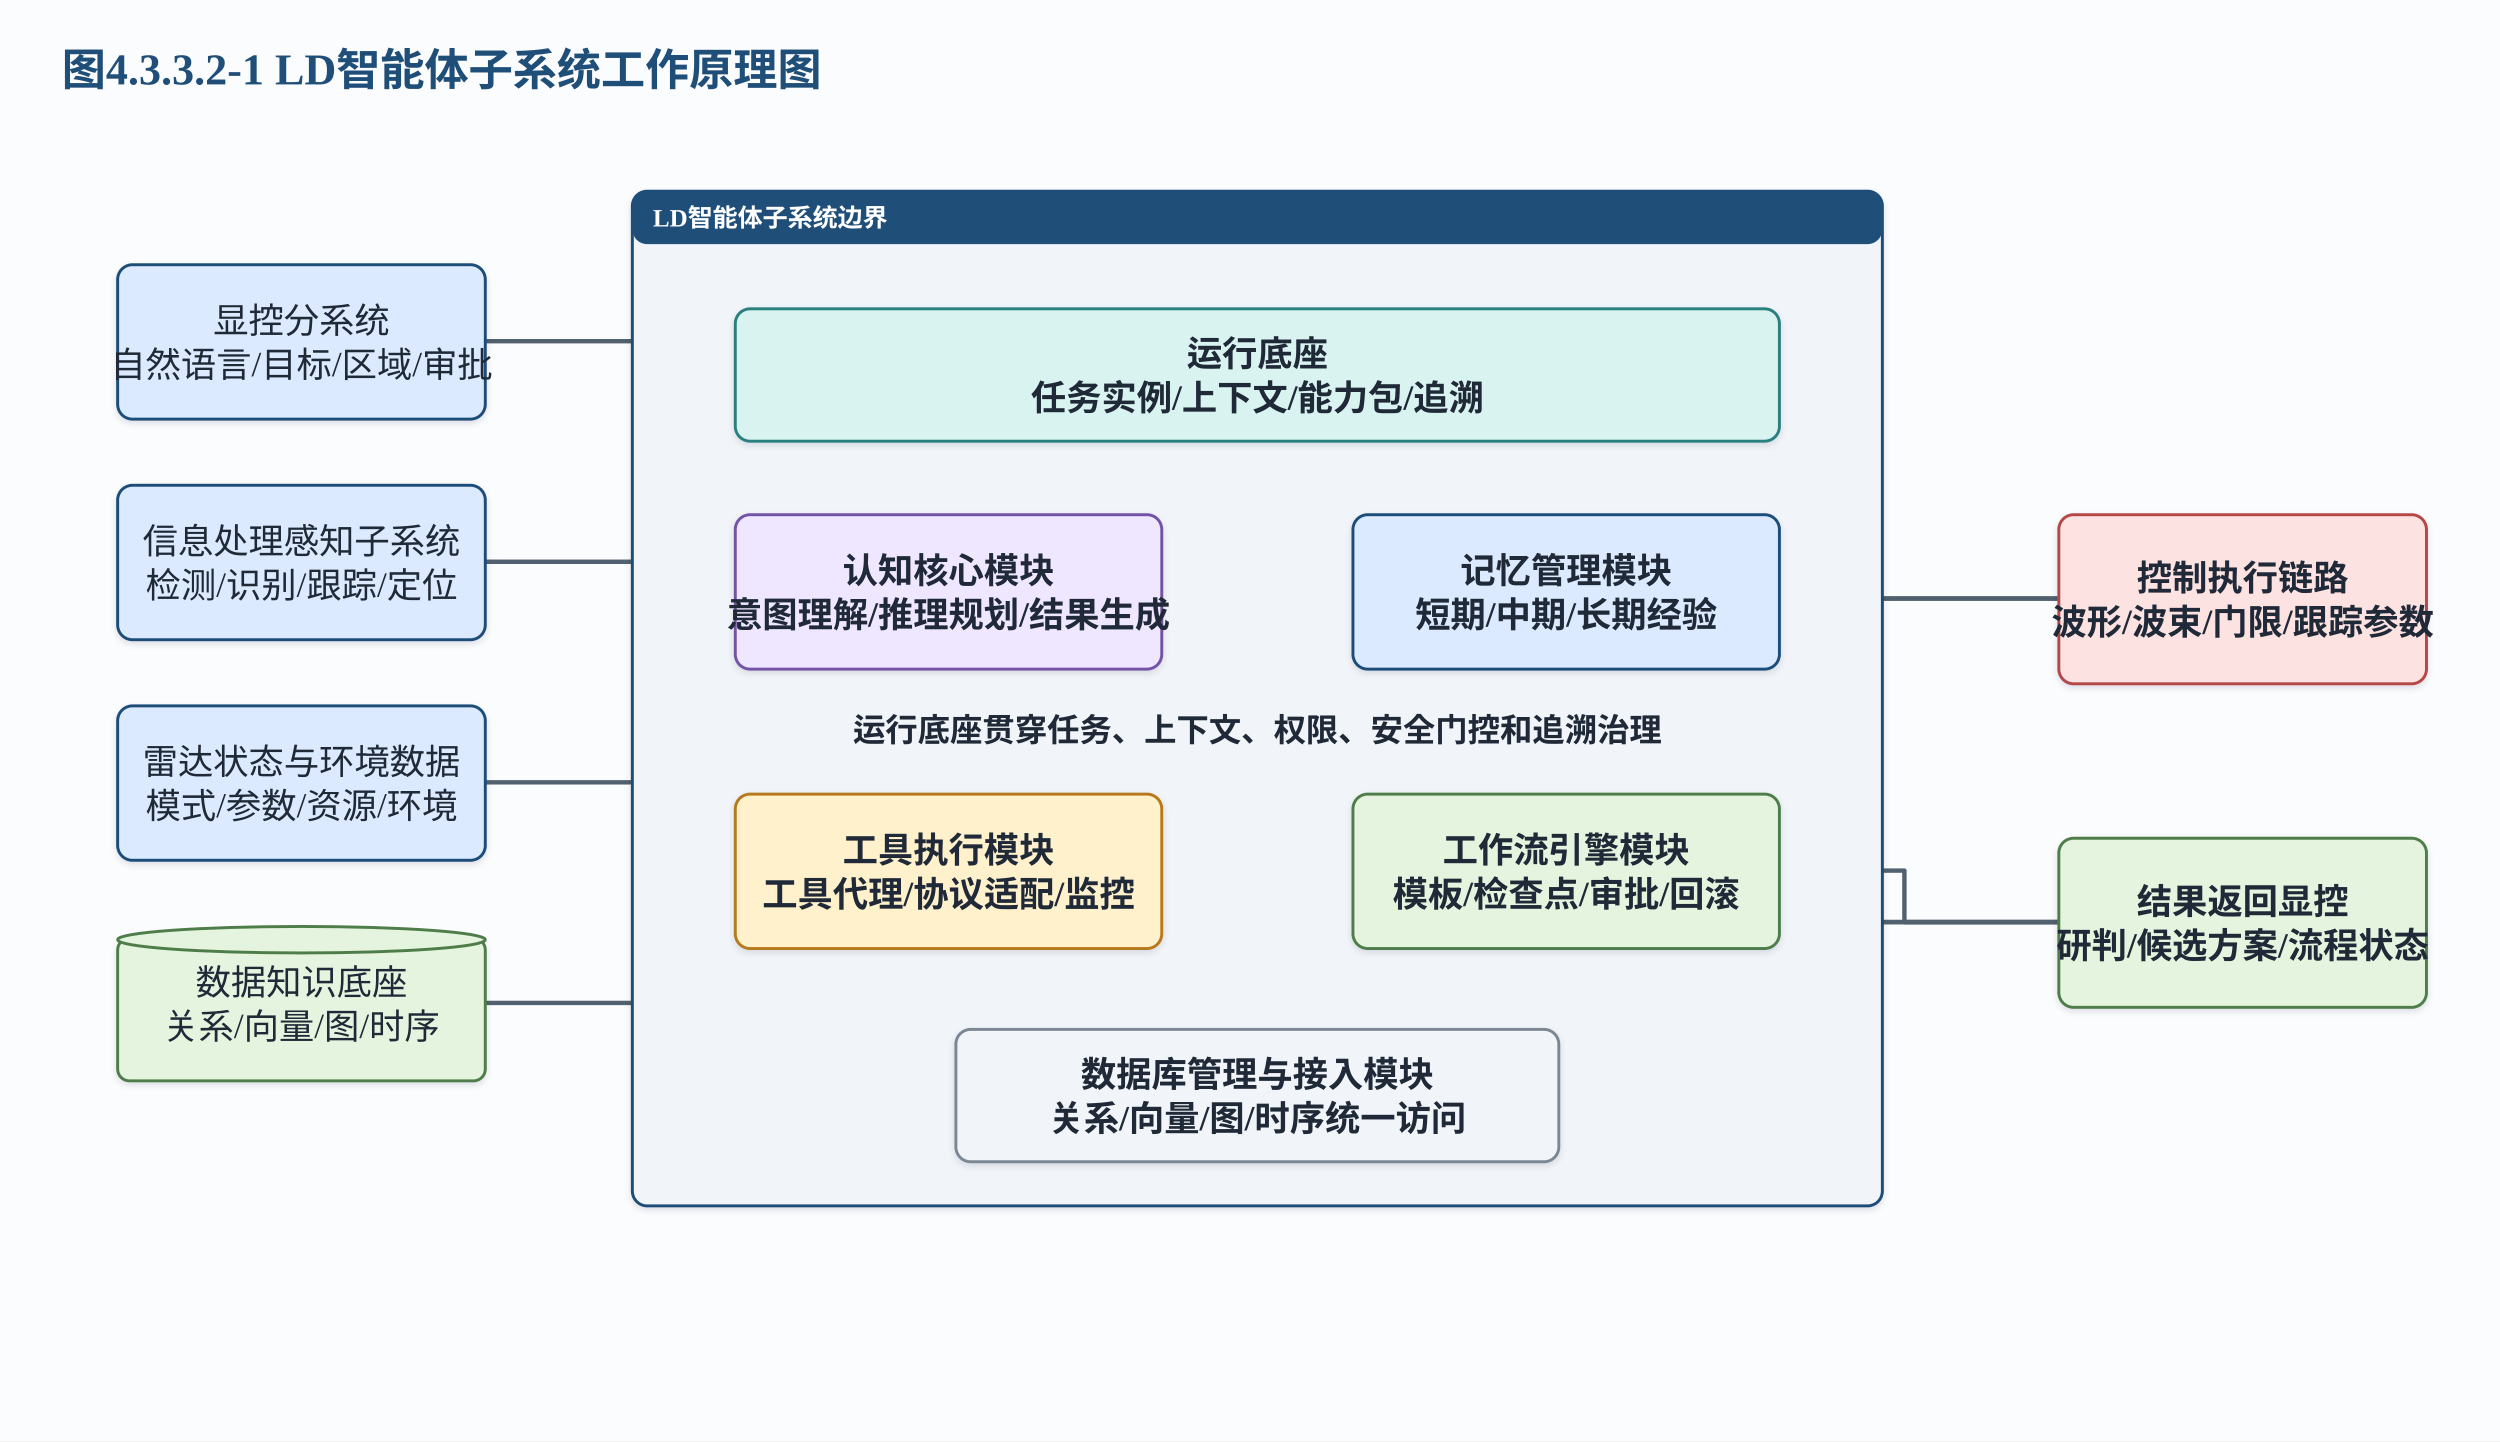
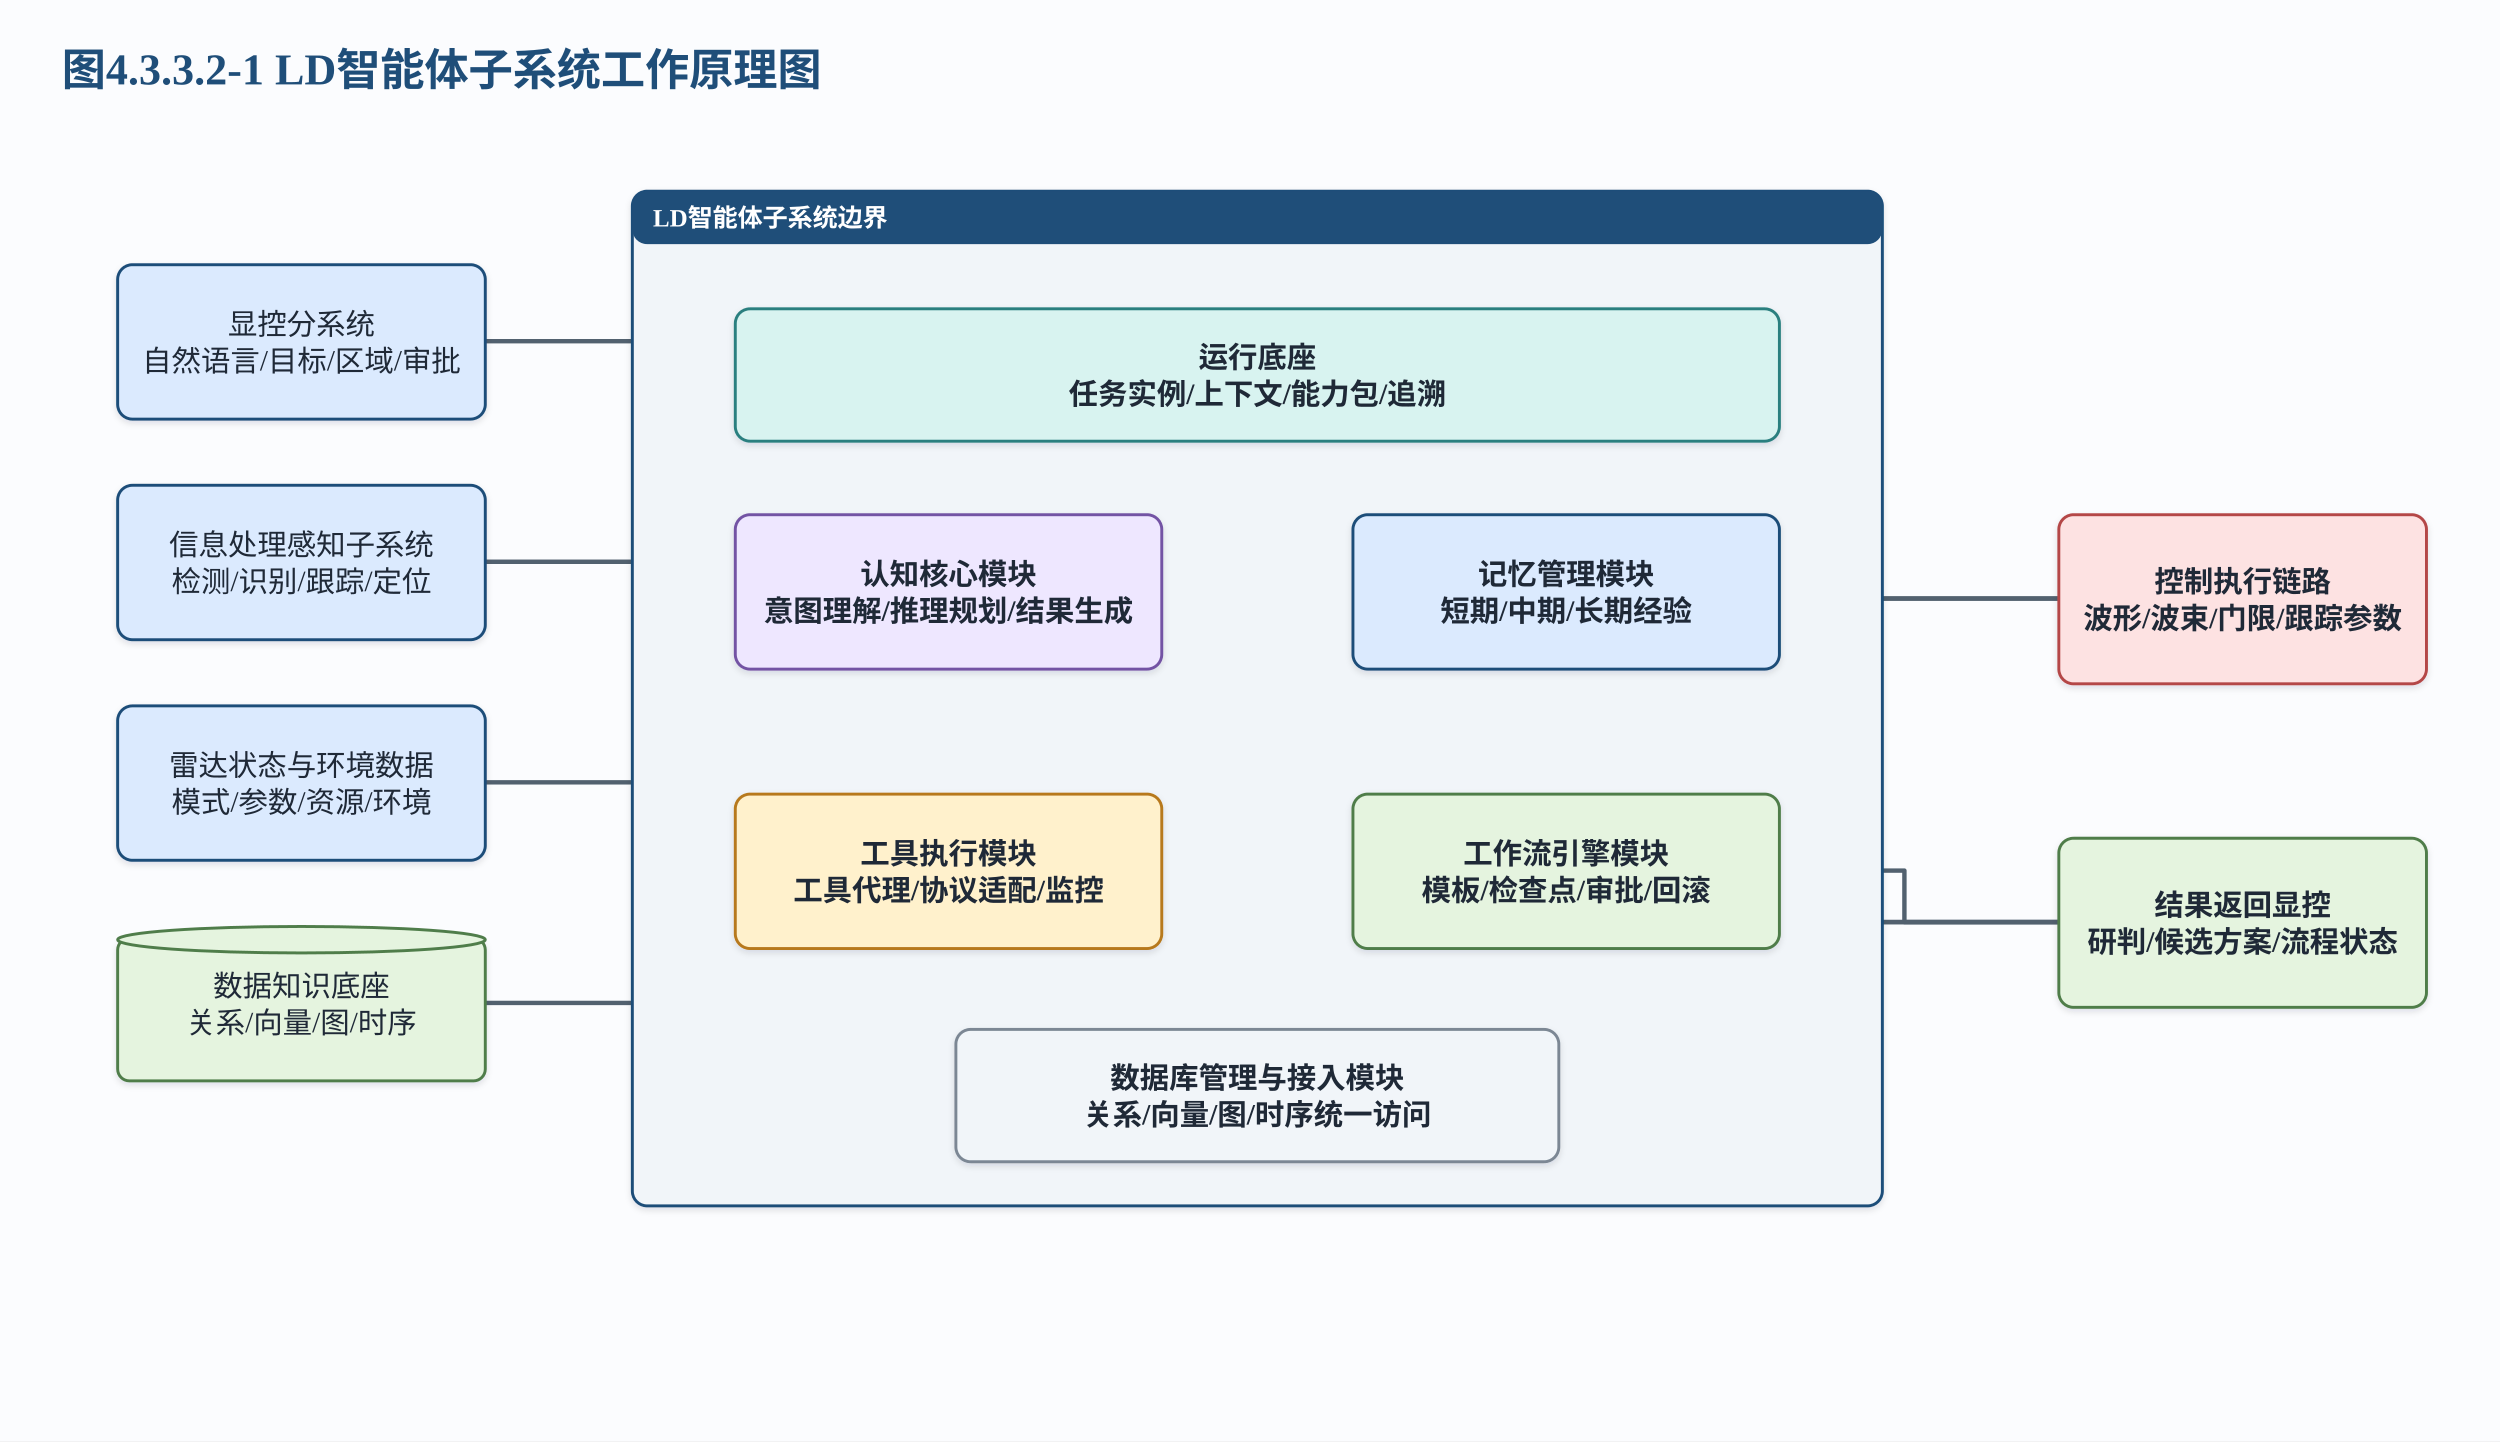
<svg xmlns="http://www.w3.org/2000/svg" width="1700" height="980" viewBox="0 0 1700 980">
  <defs>
    <marker id="arrow" markerWidth="10" markerHeight="10" refX="9" refY="3" orient="auto" markerUnits="strokeWidth">
      <path d="M0,0 L0,6 L9,3 z" fill="#52616f" />
    </marker>
    <filter id="shadow" x="-10%" y="-10%" width="120%" height="130%">
      <feDropShadow dx="0" dy="2" stdDeviation="2" flood-color="#1f2937" flood-opacity="0.12" />
    </filter>
  </defs>
  <rect width="100%" height="100%" fill="#fbfcfe" />
  <text x="42" y="58" font-size="30" font-weight="700" fill="#1f4e79">图4.3.3.2-1 LD智能体子系统工作原理图</text>
  <path d="M 80,232 L 530,232 L 530,255 L 1210,255" fill="none" stroke="#52616f" stroke-width="3" stroke-linejoin="round" marker-end="url(#arrow)" />
  <path d="M 80,382 L 530,382 L 530,255 L 1210,255" fill="none" stroke="#52616f" stroke-width="3" stroke-linejoin="round" marker-end="url(#arrow)" />
  <path d="M 80,532 L 530,532 L 530,255 L 1210,255" fill="none" stroke="#52616f" stroke-width="3" stroke-linejoin="round" marker-end="url(#arrow)" />
  <path d="M 80,682 L 530,682 L 530,745 L 1060,745" fill="none" stroke="#52616f" stroke-width="3" stroke-linejoin="round" marker-end="url(#arrow)" />
  <path d="M 1210,255 L 750,255 L 750,402 L 500,402" fill="none" stroke="#52616f" stroke-width="3" stroke-linejoin="round" marker-end="url(#arrow)" />
  <path d="M 500,402 L 855,402 L 855,402 L 1210,402" fill="none" stroke="#52616f" stroke-width="3" stroke-linejoin="round" marker-end="url(#arrow)" marker-start="url(#arrow)" />
  <path d="M 645,349 L 645,497 L 645,497 L 645,644" fill="none" stroke="#52616f" stroke-width="3" stroke-linejoin="round" marker-end="url(#arrow)" />
  <path d="M 500,402 L 855,402 L 855,592 L 1210,592" fill="none" stroke="#52616f" stroke-width="3" stroke-linejoin="round" marker-end="url(#arrow)" />
  <path d="M 500,592 L 750,592 L 750,745 L 1060,745" fill="none" stroke="#52616f" stroke-width="3" stroke-linejoin="round" marker-end="url(#arrow)" marker-start="url(#arrow)" />
  <path d="M 1210,592 L 960,592 L 960,745 L 650,745" fill="none" stroke="#52616f" stroke-width="3" stroke-linejoin="round" marker-end="url(#arrow)" marker-start="url(#arrow)" />
  <path d="M 1065,349 L 1065,573 L 855,573 L 855,790" fill="none" stroke="#52616f" stroke-width="3" stroke-linejoin="round" marker-end="url(#arrow)" marker-start="url(#arrow)" />
  <path d="M 500,592 L 1085,592 L 1085,407 L 1650,407" fill="none" stroke="#52616f" stroke-width="3" stroke-linejoin="round" marker-end="url(#arrow)" />
  <rect x="1017" y="391" width="136" height="28" rx="7" fill="#fbfcfe" stroke="#d6dee8" />
  <text x="1085" y="412" text-anchor="middle" font-size="15" fill="#64748b">经审批控制请求</text>
  <path d="M 1650,407 L 1085,407 L 1085,592 L 500,592" fill="none" stroke="#52616f" stroke-width="3" stroke-linejoin="round" marker-end="url(#arrow)" />
  <rect x="1017" y="576" width="136" height="28" rx="7" fill="#fbfcfe" stroke="#d6dee8" />
  <text x="1085" y="597" text-anchor="middle" font-size="15" fill="#64748b">执行状态</text>
  <path d="M 500,255 L 1190,255 L 1190,627 L 1650,627" fill="none" stroke="#52616f" stroke-width="3" stroke-linejoin="round" marker-end="url(#arrow)" />
  <path d="M 920,592 L 1295,592 L 1295,627 L 1650,627" fill="none" stroke="#52616f" stroke-width="3" stroke-linejoin="round" marker-end="url(#arrow)" />
  <path d="M 500,402 L 1085,402 L 1085,627 L 1650,627" fill="none" stroke="#52616f" stroke-width="3" stroke-linejoin="round" marker-end="url(#arrow)" />
  <rect x="80" y="180" width="250" height="105" rx="10" fill="#dbeafe" stroke="#1f4e79" stroke-width="2" filter="url(#shadow)" />
-   <text x="205.0" y="226.5" text-anchor="middle" font-size="24" font-weight="400" fill="#1f2937">显控分系统</text>
-   <text x="205.0" y="256.5" text-anchor="middle" font-size="24" font-weight="400" fill="#1f2937">自然语言/目标/区域/审批</text>
+   <text x="205.0" y="227.5" text-anchor="middle" font-size="20" font-weight="400" fill="#1f2937">显控分系统</text>
+   <text x="205.0" y="252.5" text-anchor="middle" font-size="20" font-weight="400" fill="#1f2937">自然语言/目标/区域/审批</text>
  <rect x="80" y="330" width="250" height="105" rx="10" fill="#dbeafe" stroke="#1f4e79" stroke-width="2" filter="url(#shadow)" />
-   <text x="205.0" y="376.5" text-anchor="middle" font-size="24" font-weight="400" fill="#1f2937">信息处理感知子系统</text>
-   <text x="205.0" y="406.5" text-anchor="middle" font-size="24" font-weight="400" fill="#1f2937">检测/识别/跟踪/定位</text>
+   <text x="205.0" y="377.5" text-anchor="middle" font-size="20" font-weight="400" fill="#1f2937">信息处理感知子系统</text>
+   <text x="205.0" y="402.5" text-anchor="middle" font-size="20" font-weight="400" fill="#1f2937">检测/识别/跟踪/定位</text>
  <rect x="80" y="480" width="250" height="105" rx="10" fill="#dbeafe" stroke="#1f4e79" stroke-width="2" filter="url(#shadow)" />
-   <text x="205.0" y="526.5" text-anchor="middle" font-size="24" font-weight="400" fill="#1f2937">雷达状态与环境数据</text>
-   <text x="205.0" y="556.5" text-anchor="middle" font-size="24" font-weight="400" fill="#1f2937">模式/参数/资源/环境</text>
+   <text x="205.0" y="527.5" text-anchor="middle" font-size="20" font-weight="400" fill="#1f2937">雷达状态与环境数据</text>
+   <text x="205.0" y="552.5" text-anchor="middle" font-size="20" font-weight="400" fill="#1f2937">模式/参数/资源/环境</text>
  <rect x="80" y="638" width="250" height="97" rx="8" fill="#e5f4df" stroke="#4f7d4a" stroke-width="2" filter="url(#shadow)" />
  <ellipse cx="205.0" cy="639" rx="125.0" ry="9" fill="#e5f4df" stroke="#4f7d4a" stroke-width="2" />
-   <text x="205.0" y="676.5" text-anchor="middle" font-size="24" font-weight="400" fill="#1f2937">数据知识底座</text>
-   <text x="205.0" y="706.5" text-anchor="middle" font-size="24" font-weight="400" fill="#1f2937">关系/向量/图/时序</text>
+   <text x="205.0" y="677.5" text-anchor="middle" font-size="20" font-weight="400" fill="#1f2937">数据知识底座</text>
+   <text x="205.0" y="702.5" text-anchor="middle" font-size="20" font-weight="400" fill="#1f2937">关系/向量/图/时序</text>
  <rect x="430" y="130" width="850" height="690" rx="10" fill="#f1f5f9" stroke="#1f4e79" stroke-width="2" filter="url(#shadow)" />
  <rect x="430" y="130" width="850" height="36" rx="10" fill="#1f4e79" />
  <text x="444" y="154" font-size="17" font-weight="700" fill="#fff">LD智能体子系统边界</text>
-   <text x="855.0" y="504.2" text-anchor="middle" font-size="22" font-weight="700" fill="#1f2937">运行底座贯穿任务、上下文、权限、安全门控和追溯治理</text>
  <rect x="500" y="210" width="710" height="90" rx="10" fill="#d8f3f0" stroke="#2a7f7f" stroke-width="2" filter="url(#shadow)" />
-   <text x="855.0" y="249.0" text-anchor="middle" font-size="24" font-weight="700" fill="#1f2937">运行底座</text>
-   <text x="855.0" y="279.0" text-anchor="middle" font-size="24" font-weight="700" fill="#1f2937">任务实例/上下文/能力包/追溯</text>
+   <text x="855.0" y="250.0" text-anchor="middle" font-size="20" font-weight="700" fill="#1f2937">运行底座</text>
+   <text x="855.0" y="275.0" text-anchor="middle" font-size="20" font-weight="700" fill="#1f2937">任务实例/上下文/能力包/追溯</text>
  <rect x="500" y="350" width="290" height="105" rx="10" fill="#eee7ff" stroke="#7353a4" stroke-width="2" filter="url(#shadow)" />
-   <text x="645.0" y="396.5" text-anchor="middle" font-size="24" font-weight="700" fill="#1f2937">认知核心模块</text>
-   <text x="645.0" y="426.5" text-anchor="middle" font-size="24" font-weight="700" fill="#1f2937">意图理解/推理规划/结果生成</text>
+   <text x="645.0" y="397.5" text-anchor="middle" font-size="20" font-weight="700" fill="#1f2937">认知核心模块</text>
+   <text x="645.0" y="422.5" text-anchor="middle" font-size="20" font-weight="700" fill="#1f2937">意图理解/推理规划/结果生成</text>
  <rect x="920" y="350" width="290" height="105" rx="10" fill="#dbeafe" stroke="#1f4e79" stroke-width="2" filter="url(#shadow)" />
-   <text x="1065.0" y="396.5" text-anchor="middle" font-size="24" font-weight="700" fill="#1f2937">记忆管理模块</text>
-   <text x="1065.0" y="426.5" text-anchor="middle" font-size="24" font-weight="700" fill="#1f2937">短期/中期/长期经验</text>
+   <text x="1065.0" y="397.5" text-anchor="middle" font-size="20" font-weight="700" fill="#1f2937">记忆管理模块</text>
+   <text x="1065.0" y="422.5" text-anchor="middle" font-size="20" font-weight="700" fill="#1f2937">短期/中期/长期经验</text>
  <rect x="500" y="540" width="290" height="105" rx="10" fill="#fff1cc" stroke="#b7791f" stroke-width="2" filter="url(#shadow)" />
-   <text x="645.0" y="586.5" text-anchor="middle" font-size="24" font-weight="700" fill="#1f2937">工具执行模块</text>
-   <text x="645.0" y="616.5" text-anchor="middle" font-size="24" font-weight="700" fill="#1f2937">工具代理/协议适配/监控</text>
+   <text x="645.0" y="587.5" text-anchor="middle" font-size="20" font-weight="700" fill="#1f2937">工具执行模块</text>
+   <text x="645.0" y="612.5" text-anchor="middle" font-size="20" font-weight="700" fill="#1f2937">工具代理/协议适配/监控</text>
  <rect x="920" y="540" width="290" height="105" rx="10" fill="#e5f4df" stroke="#4f7d4a" stroke-width="2" filter="url(#shadow)" />
-   <text x="1065.0" y="586.5" text-anchor="middle" font-size="24" font-weight="700" fill="#1f2937">工作流引擎模块</text>
-   <text x="1065.0" y="616.5" text-anchor="middle" font-size="24" font-weight="700" fill="#1f2937">模板/检查点/审批/回滚</text>
+   <text x="1065.0" y="587.5" text-anchor="middle" font-size="20" font-weight="700" fill="#1f2937">工作流引擎模块</text>
+   <text x="1065.0" y="612.5" text-anchor="middle" font-size="20" font-weight="700" fill="#1f2937">模板/检查点/审批/回滚</text>
  <rect x="650" y="700" width="410" height="90" rx="10" fill="#f1f5f9" stroke="#7b8794" stroke-width="2" filter="url(#shadow)" />
-   <text x="855.0" y="739.0" text-anchor="middle" font-size="24" font-weight="700" fill="#1f2937">数据库管理与接入模块</text>
-   <text x="855.0" y="769.0" text-anchor="middle" font-size="24" font-weight="700" fill="#1f2937">关系/向量/图/时序统一访问</text>
+   <text x="855.0" y="740.0" text-anchor="middle" font-size="20" font-weight="700" fill="#1f2937">数据库管理与接入模块</text>
+   <text x="855.0" y="765.0" text-anchor="middle" font-size="20" font-weight="700" fill="#1f2937">关系/向量/图/时序统一访问</text>
  <rect x="1400" y="350" width="250" height="115" rx="10" fill="#fde2e2" stroke="#b44747" stroke-width="2" filter="url(#shadow)" />
-   <text x="1525.0" y="401.5" text-anchor="middle" font-size="24" font-weight="700" fill="#1f2937">控制执行链路</text>
-   <text x="1525.0" y="431.5" text-anchor="middle" font-size="24" font-weight="700" fill="#1f2937">波形/波束/门限/跟踪参数</text>
+   <text x="1525.0" y="402.5" text-anchor="middle" font-size="20" font-weight="700" fill="#1f2937">控制执行链路</text>
+   <text x="1525.0" y="427.5" text-anchor="middle" font-size="20" font-weight="700" fill="#1f2937">波形/波束/门限/跟踪参数</text>
  <rect x="1400" y="570" width="250" height="115" rx="10" fill="#e5f4df" stroke="#4f7d4a" stroke-width="2" filter="url(#shadow)" />
-   <text x="1525.0" y="621.5" text-anchor="middle" font-size="24" font-weight="700" fill="#1f2937">结果返回显控</text>
-   <text x="1525.0" y="651.5" text-anchor="middle" font-size="24" font-weight="700" fill="#1f2937">研判/候选方案/流程状态</text>
+   <text x="1525.0" y="622.5" text-anchor="middle" font-size="20" font-weight="700" fill="#1f2937">结果返回显控</text>
+   <text x="1525.0" y="647.5" text-anchor="middle" font-size="20" font-weight="700" fill="#1f2937">研判/候选方案/流程状态</text>
</svg>
